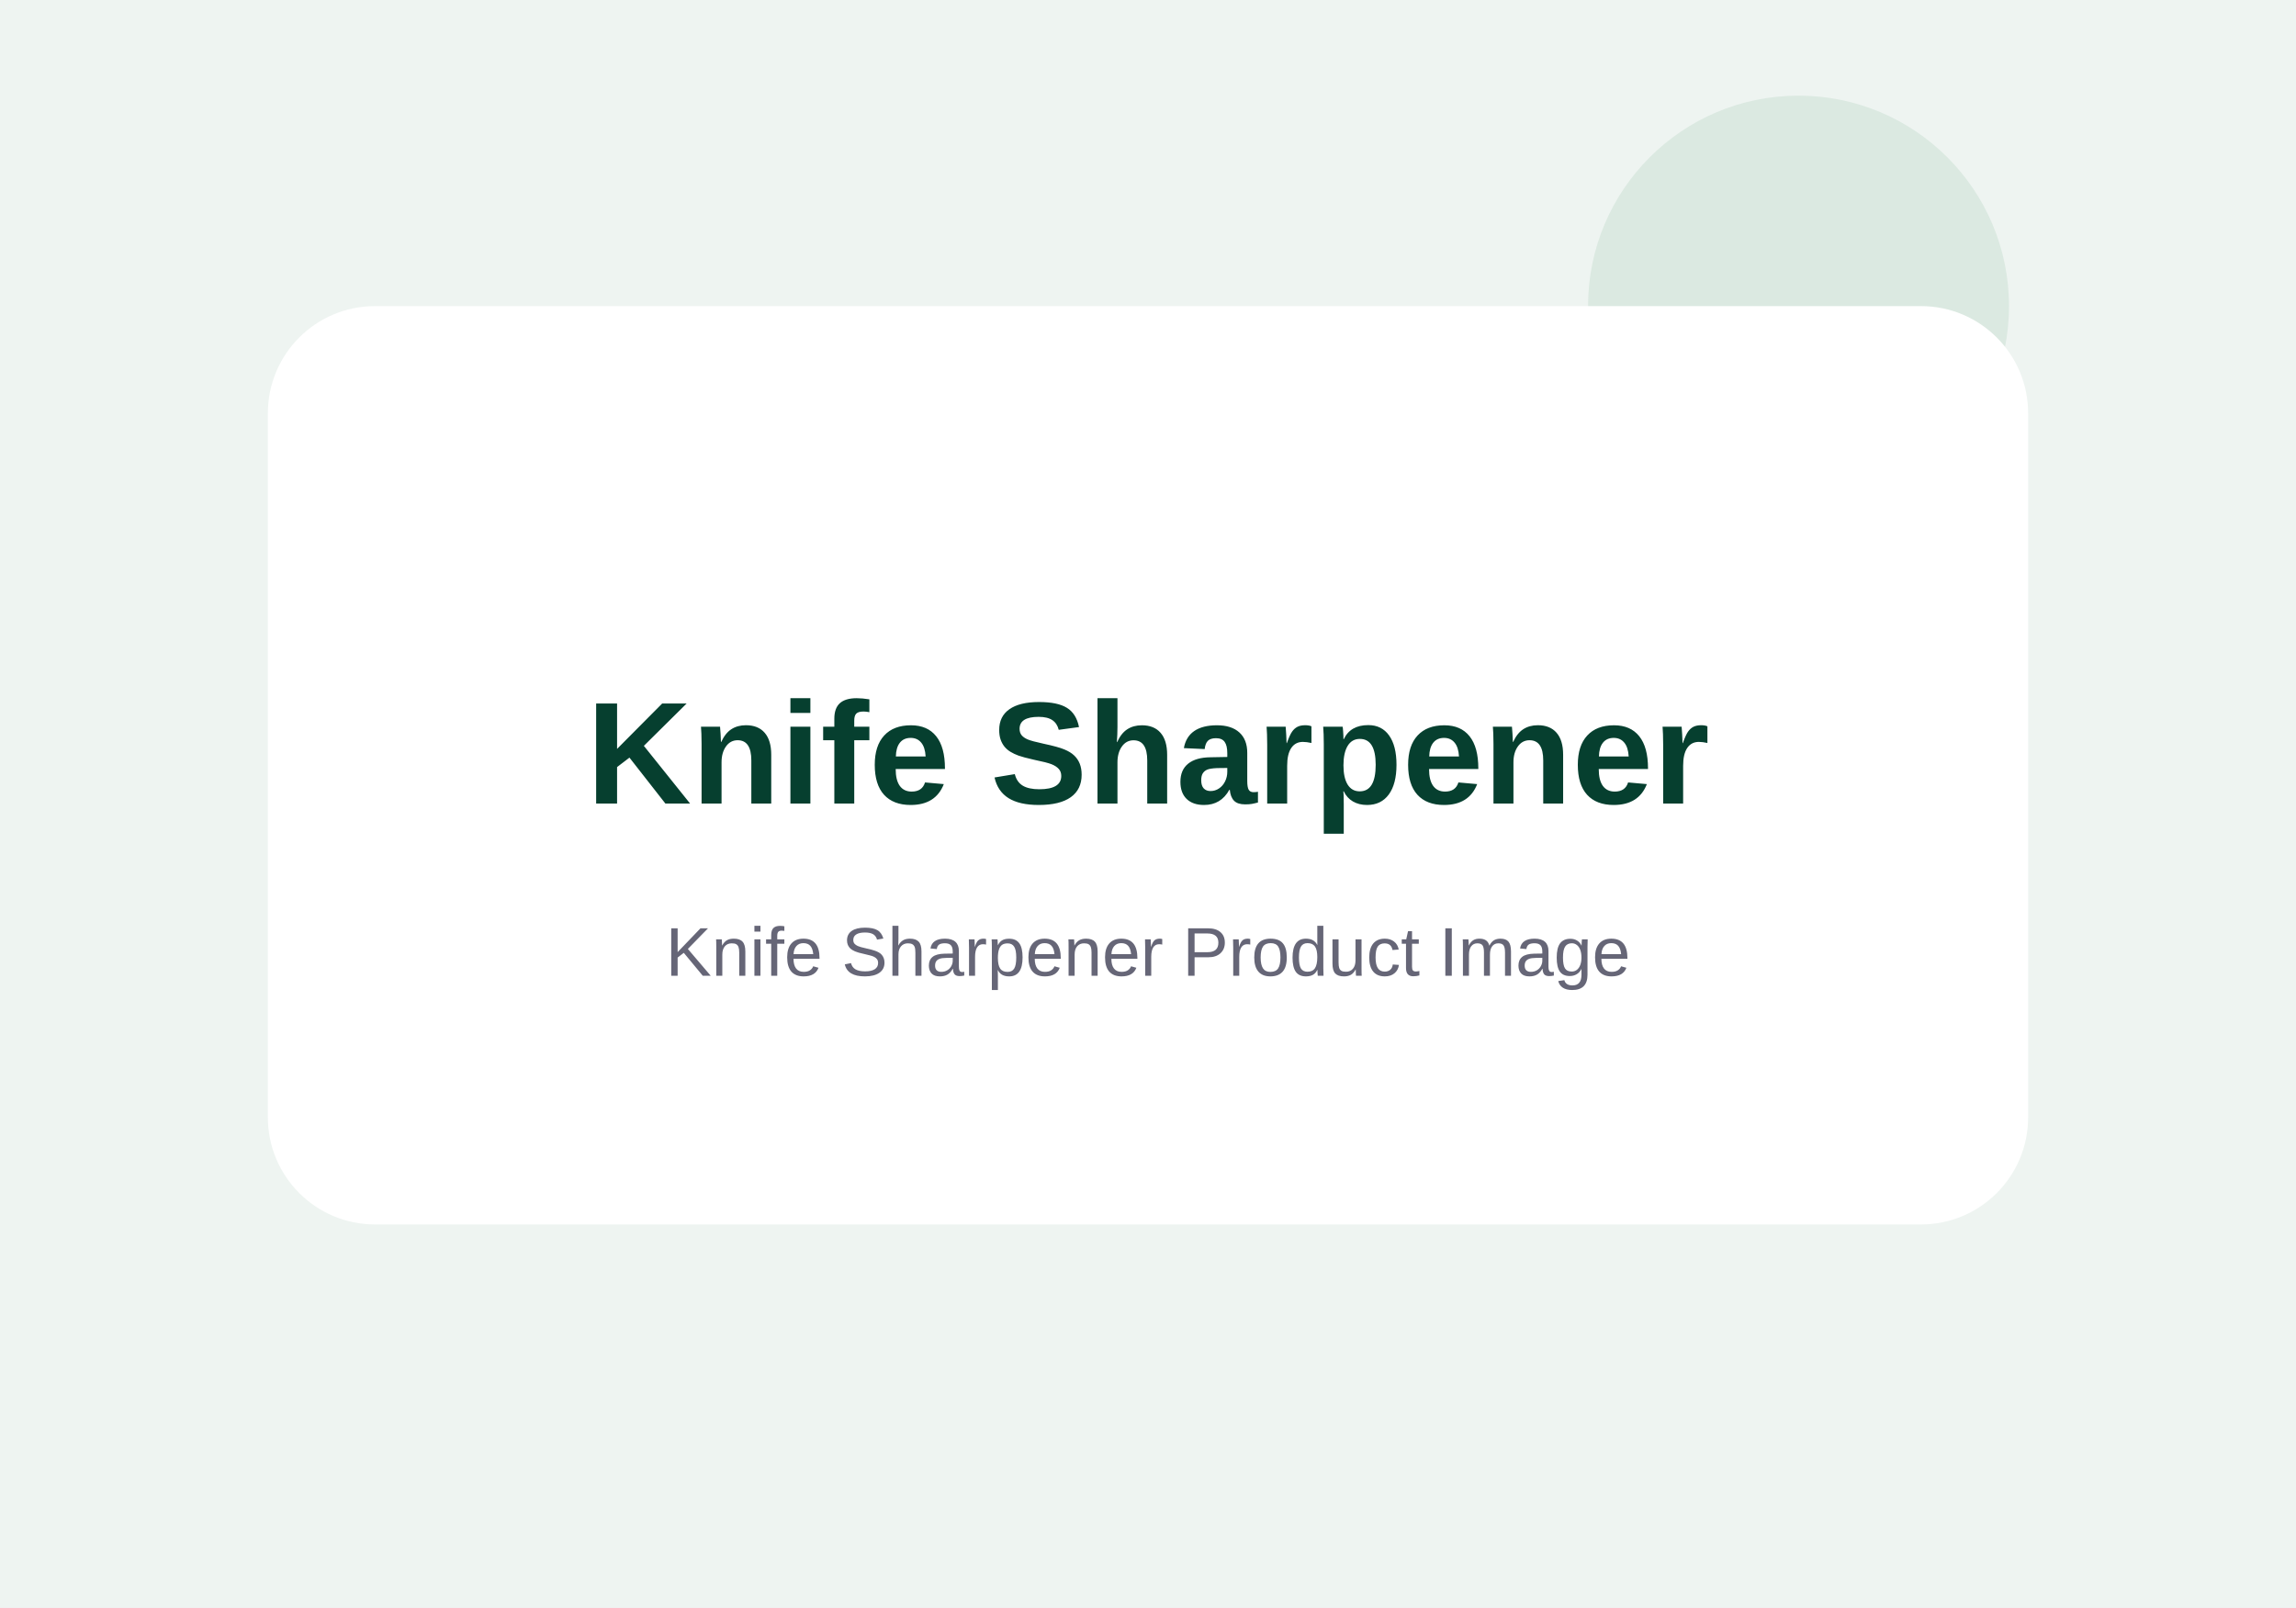
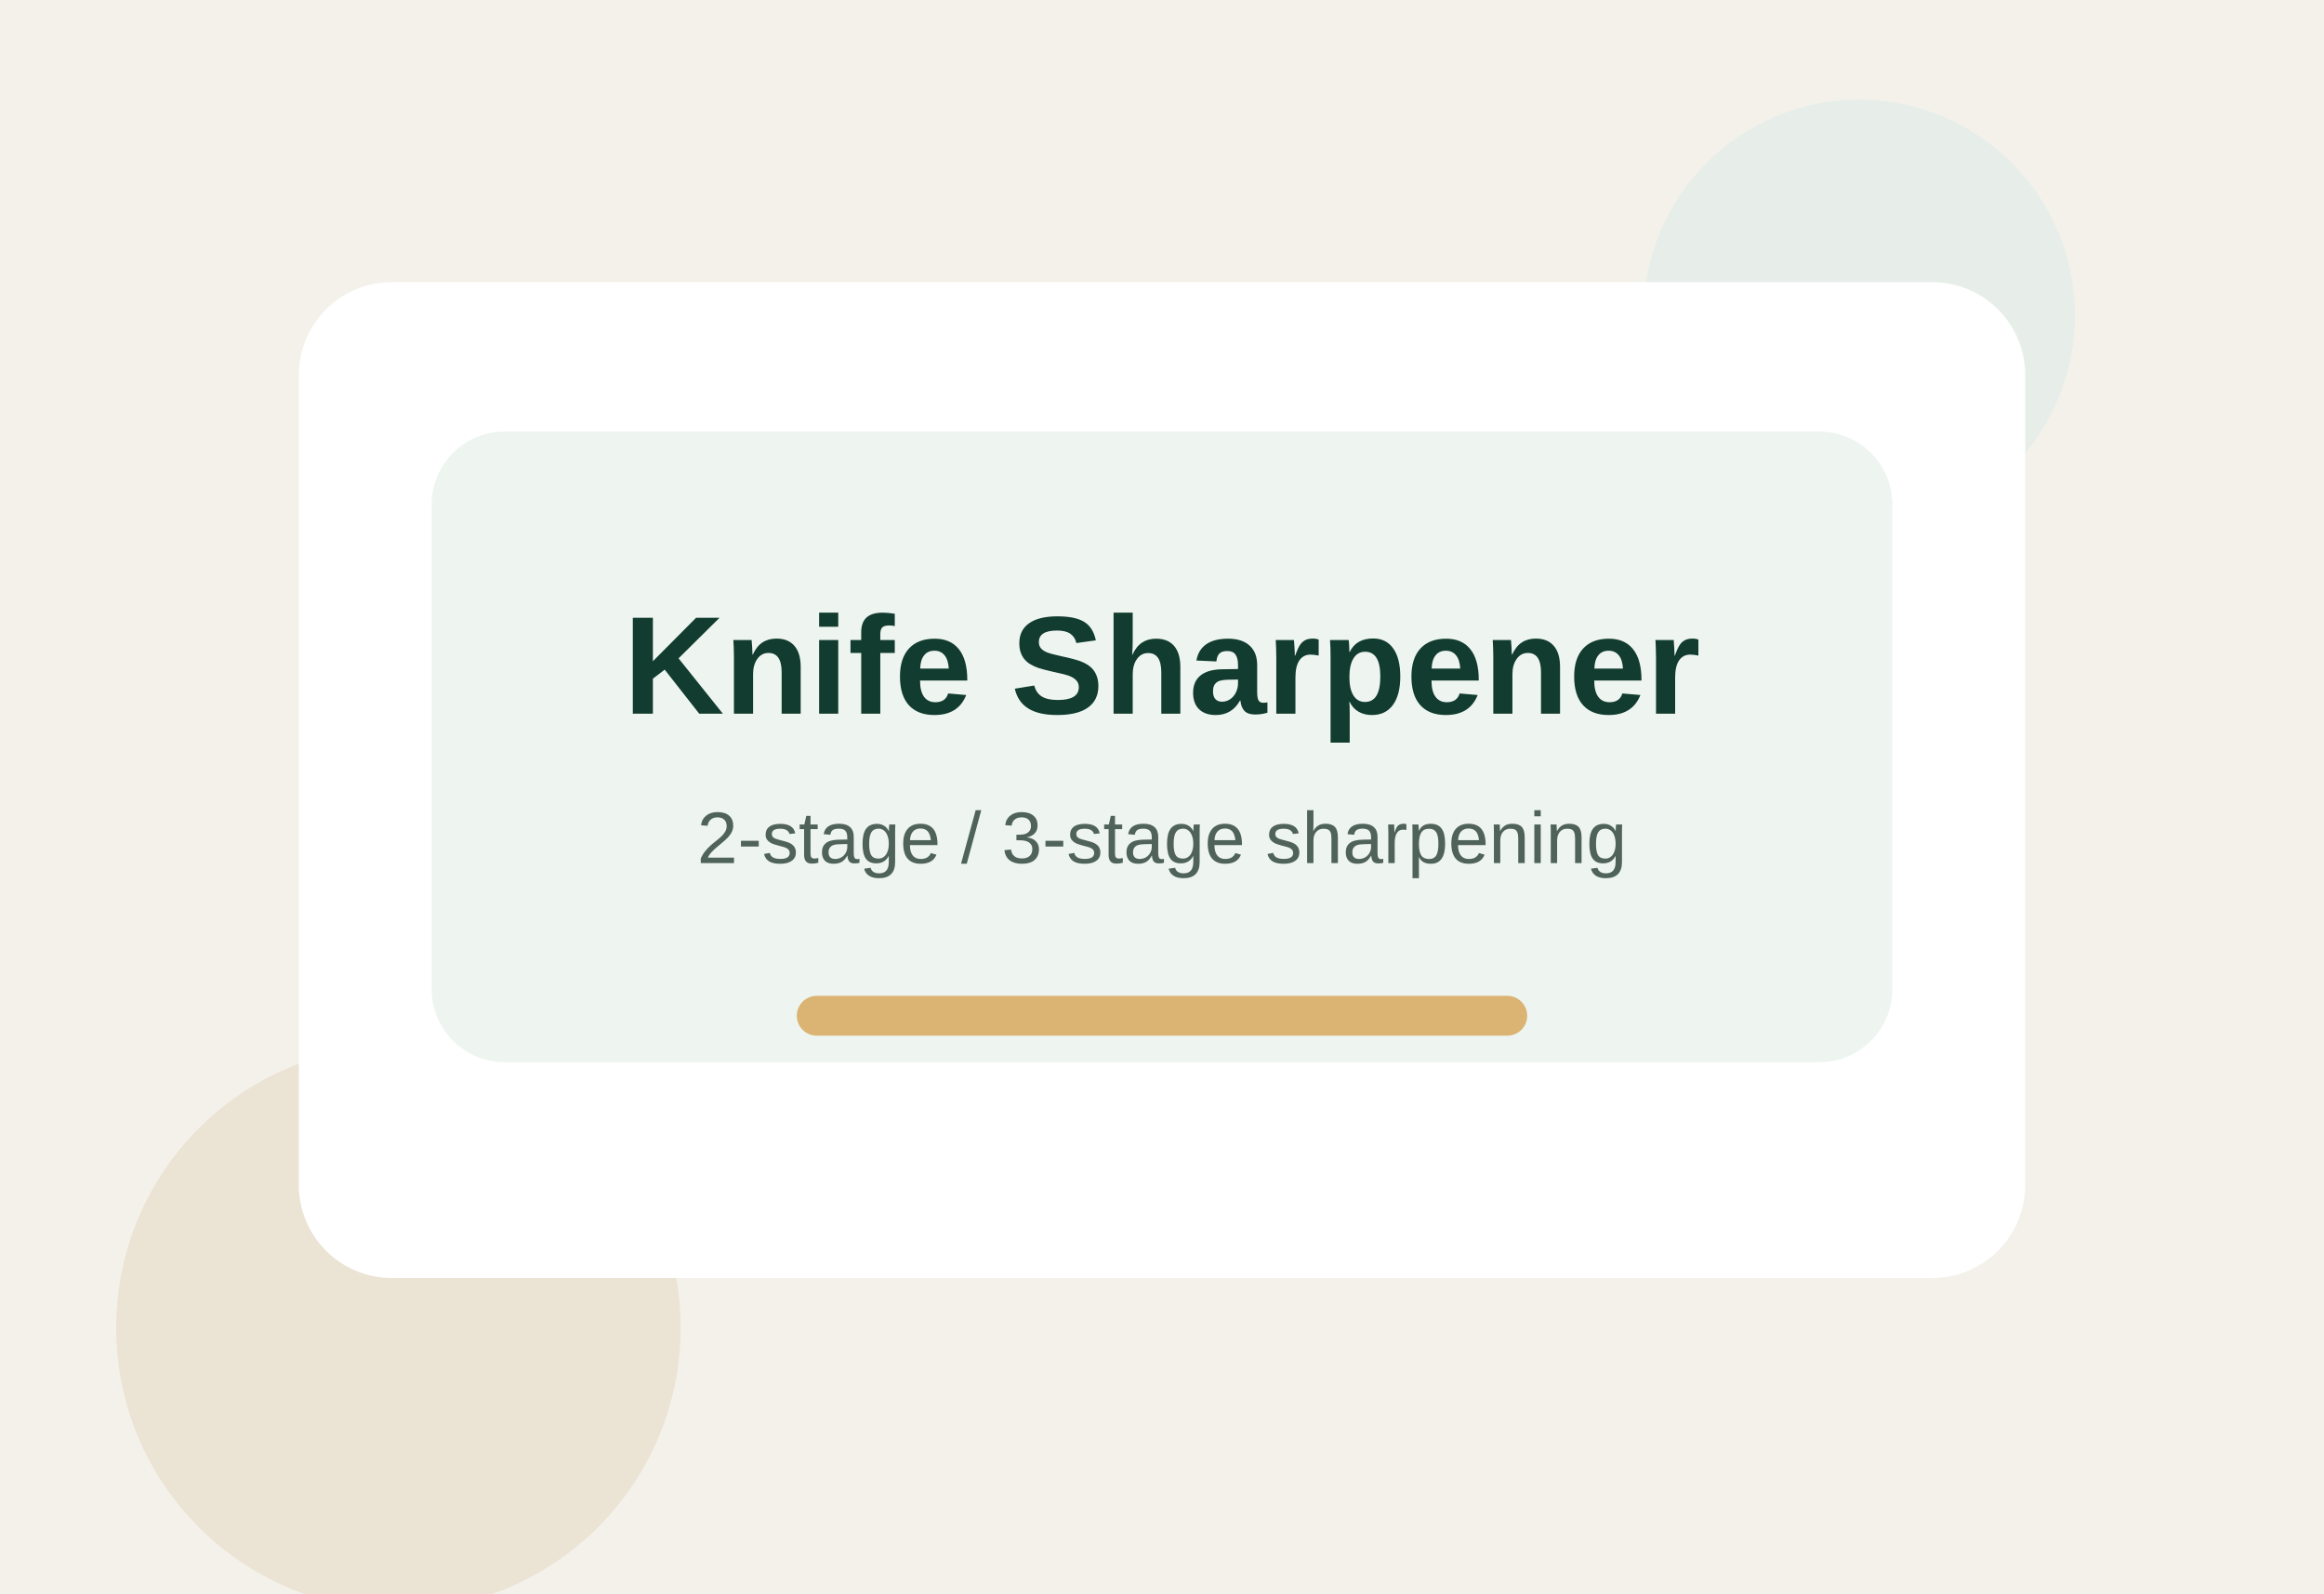
- <svg xmlns="http://www.w3.org/2000/svg" width="600" height="420" viewBox="0 0 600 420">
-   <rect width="600" height="420" fill="#eef4f1" />
-   <circle cx="470" cy="80" r="55" fill="#dbe9e1" />
-   <rect x="70" y="80" width="460" height="240" rx="28" fill="#fff" />
-   <text x="300" y="210" text-anchor="middle" font-family="Arial" font-size="38" font-weight="700" fill="#063f2f">Knife Sharpener</text>
-   <text x="300" y="255" text-anchor="middle" font-family="Arial" font-size="18" fill="#667">Knife Sharpener Product Image</text>
+ <svg xmlns="http://www.w3.org/2000/svg" width="700" height="480" viewBox="0 0 700 480">
+   <rect width="700" height="480" fill="#f4f1eb" />
+   <circle cx="560" cy="95" r="65" fill="#e7eee9" />
+   <circle cx="120" cy="400" r="85" fill="#ebe3d4" />
+   <rect x="90" y="85" width="520" height="300" rx="28" fill="#ffffff" />
+   <rect x="130" y="130" width="440" height="190" rx="22" fill="#eef5f1" />
+   <text x="350" y="215" text-anchor="middle" font-family="Arial" font-size="42" font-weight="800" fill="#123C2F">Knife Sharpener</text>
+   <text x="350" y="260" text-anchor="middle" font-family="Arial" font-size="22" fill="#50635b">2-stage / 3-stage sharpening</text>
+   <rect x="240" y="300" width="220" height="12" rx="6" fill="#D8A75C" opacity=".85" />
</svg>
